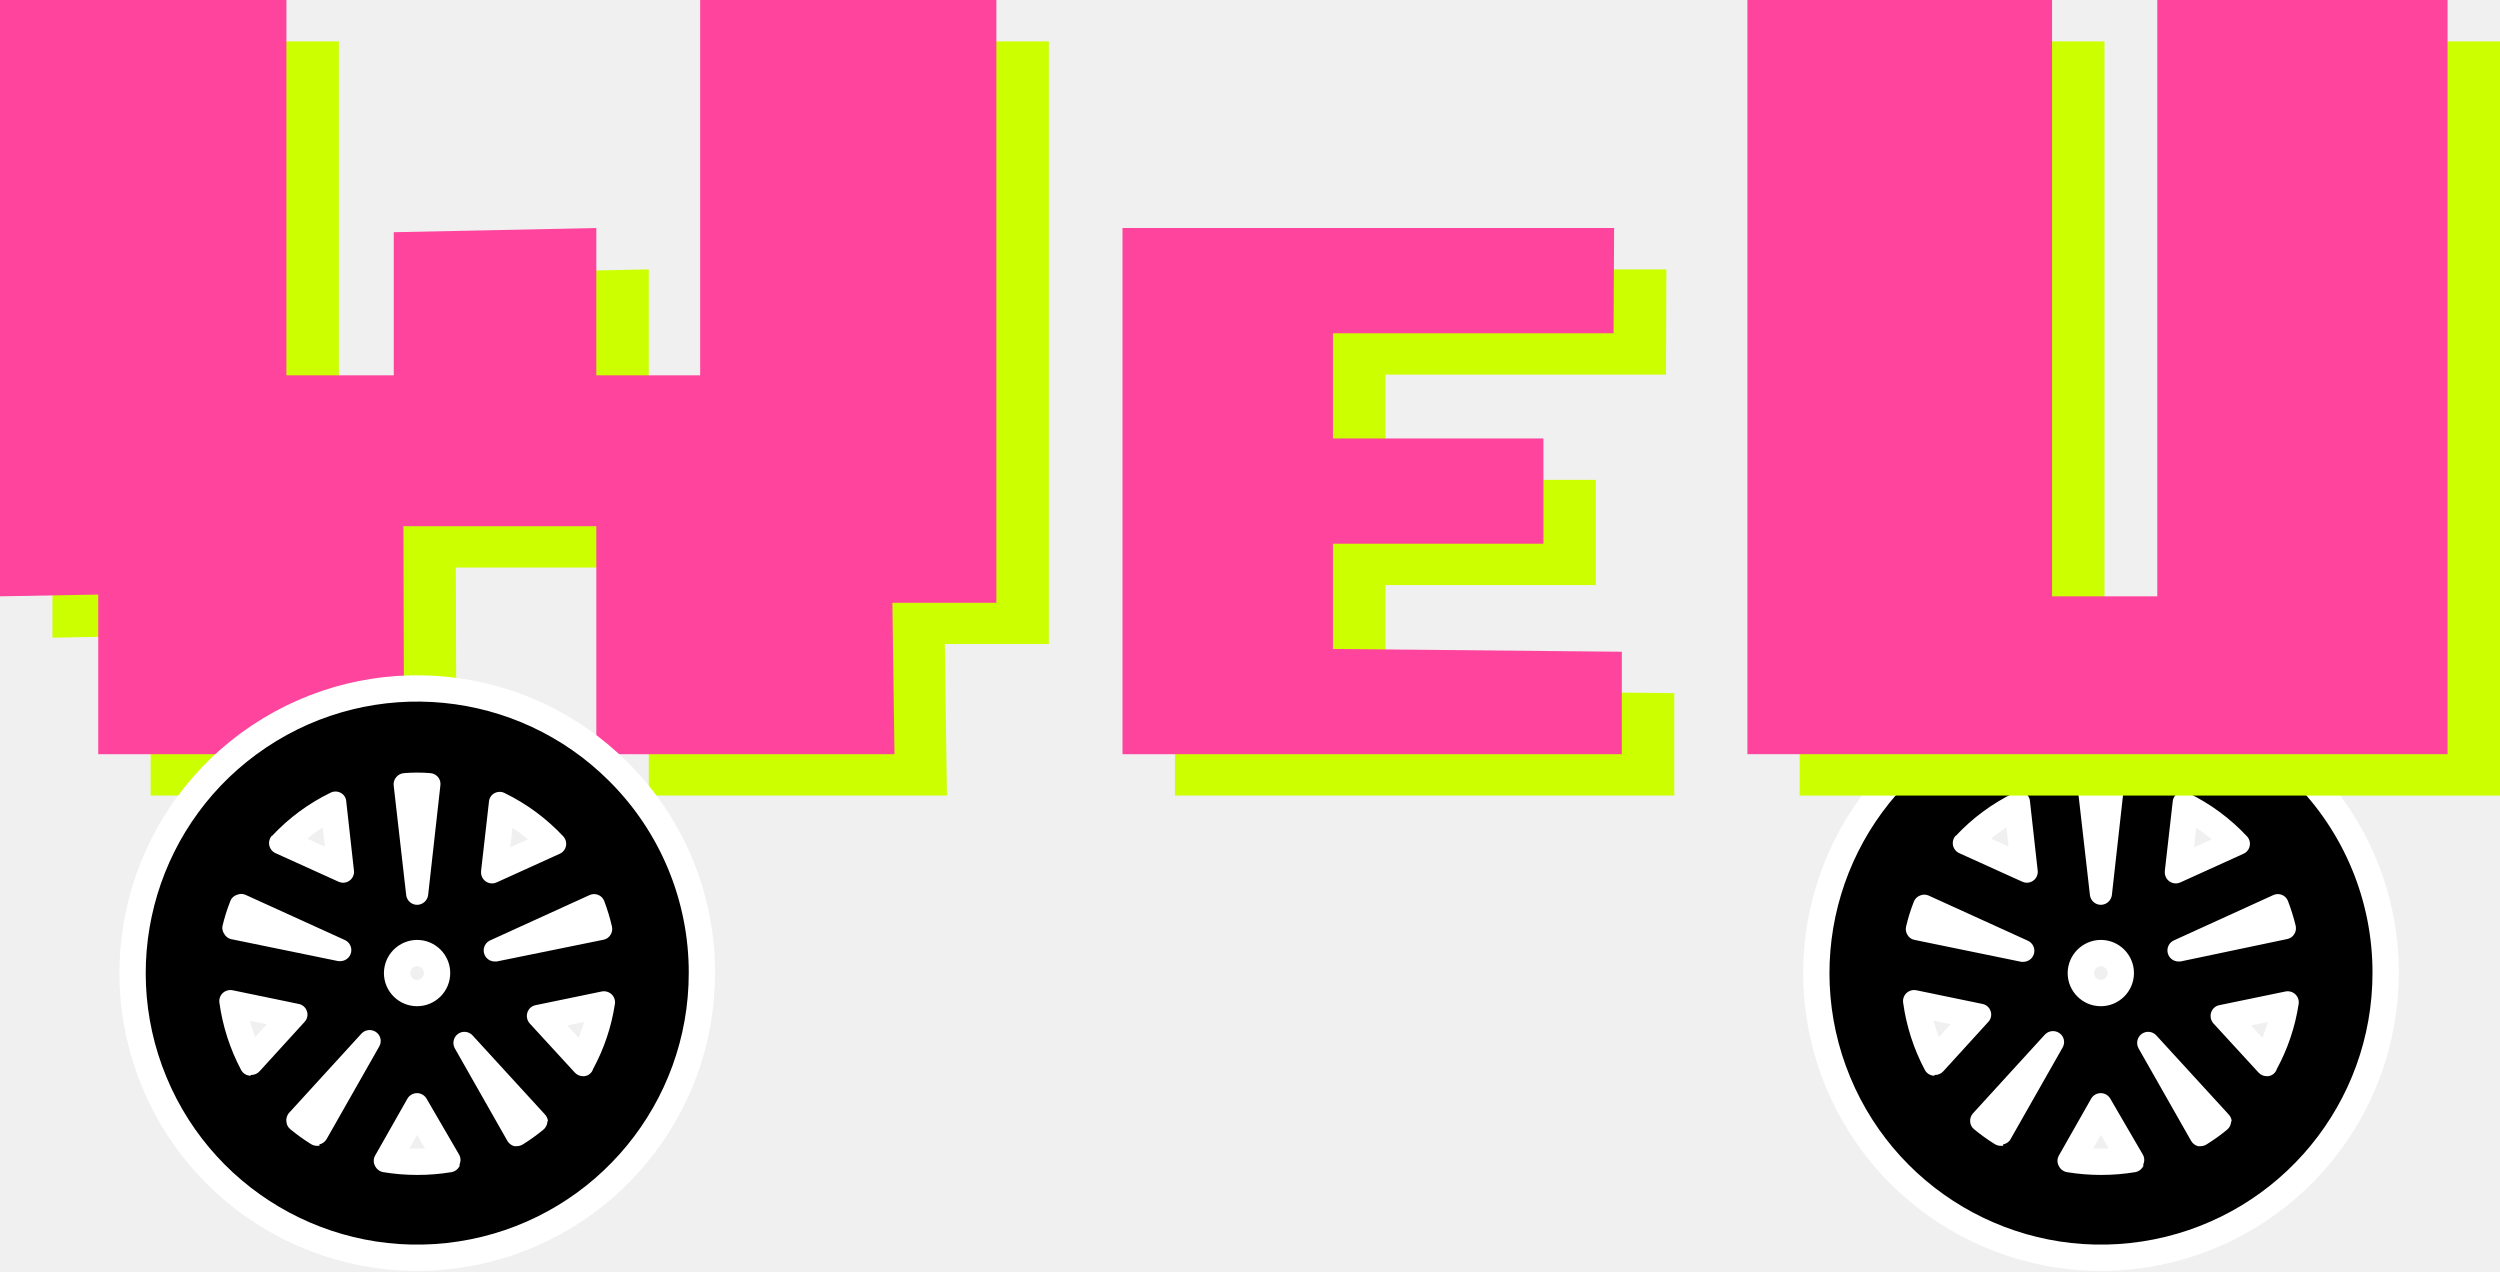
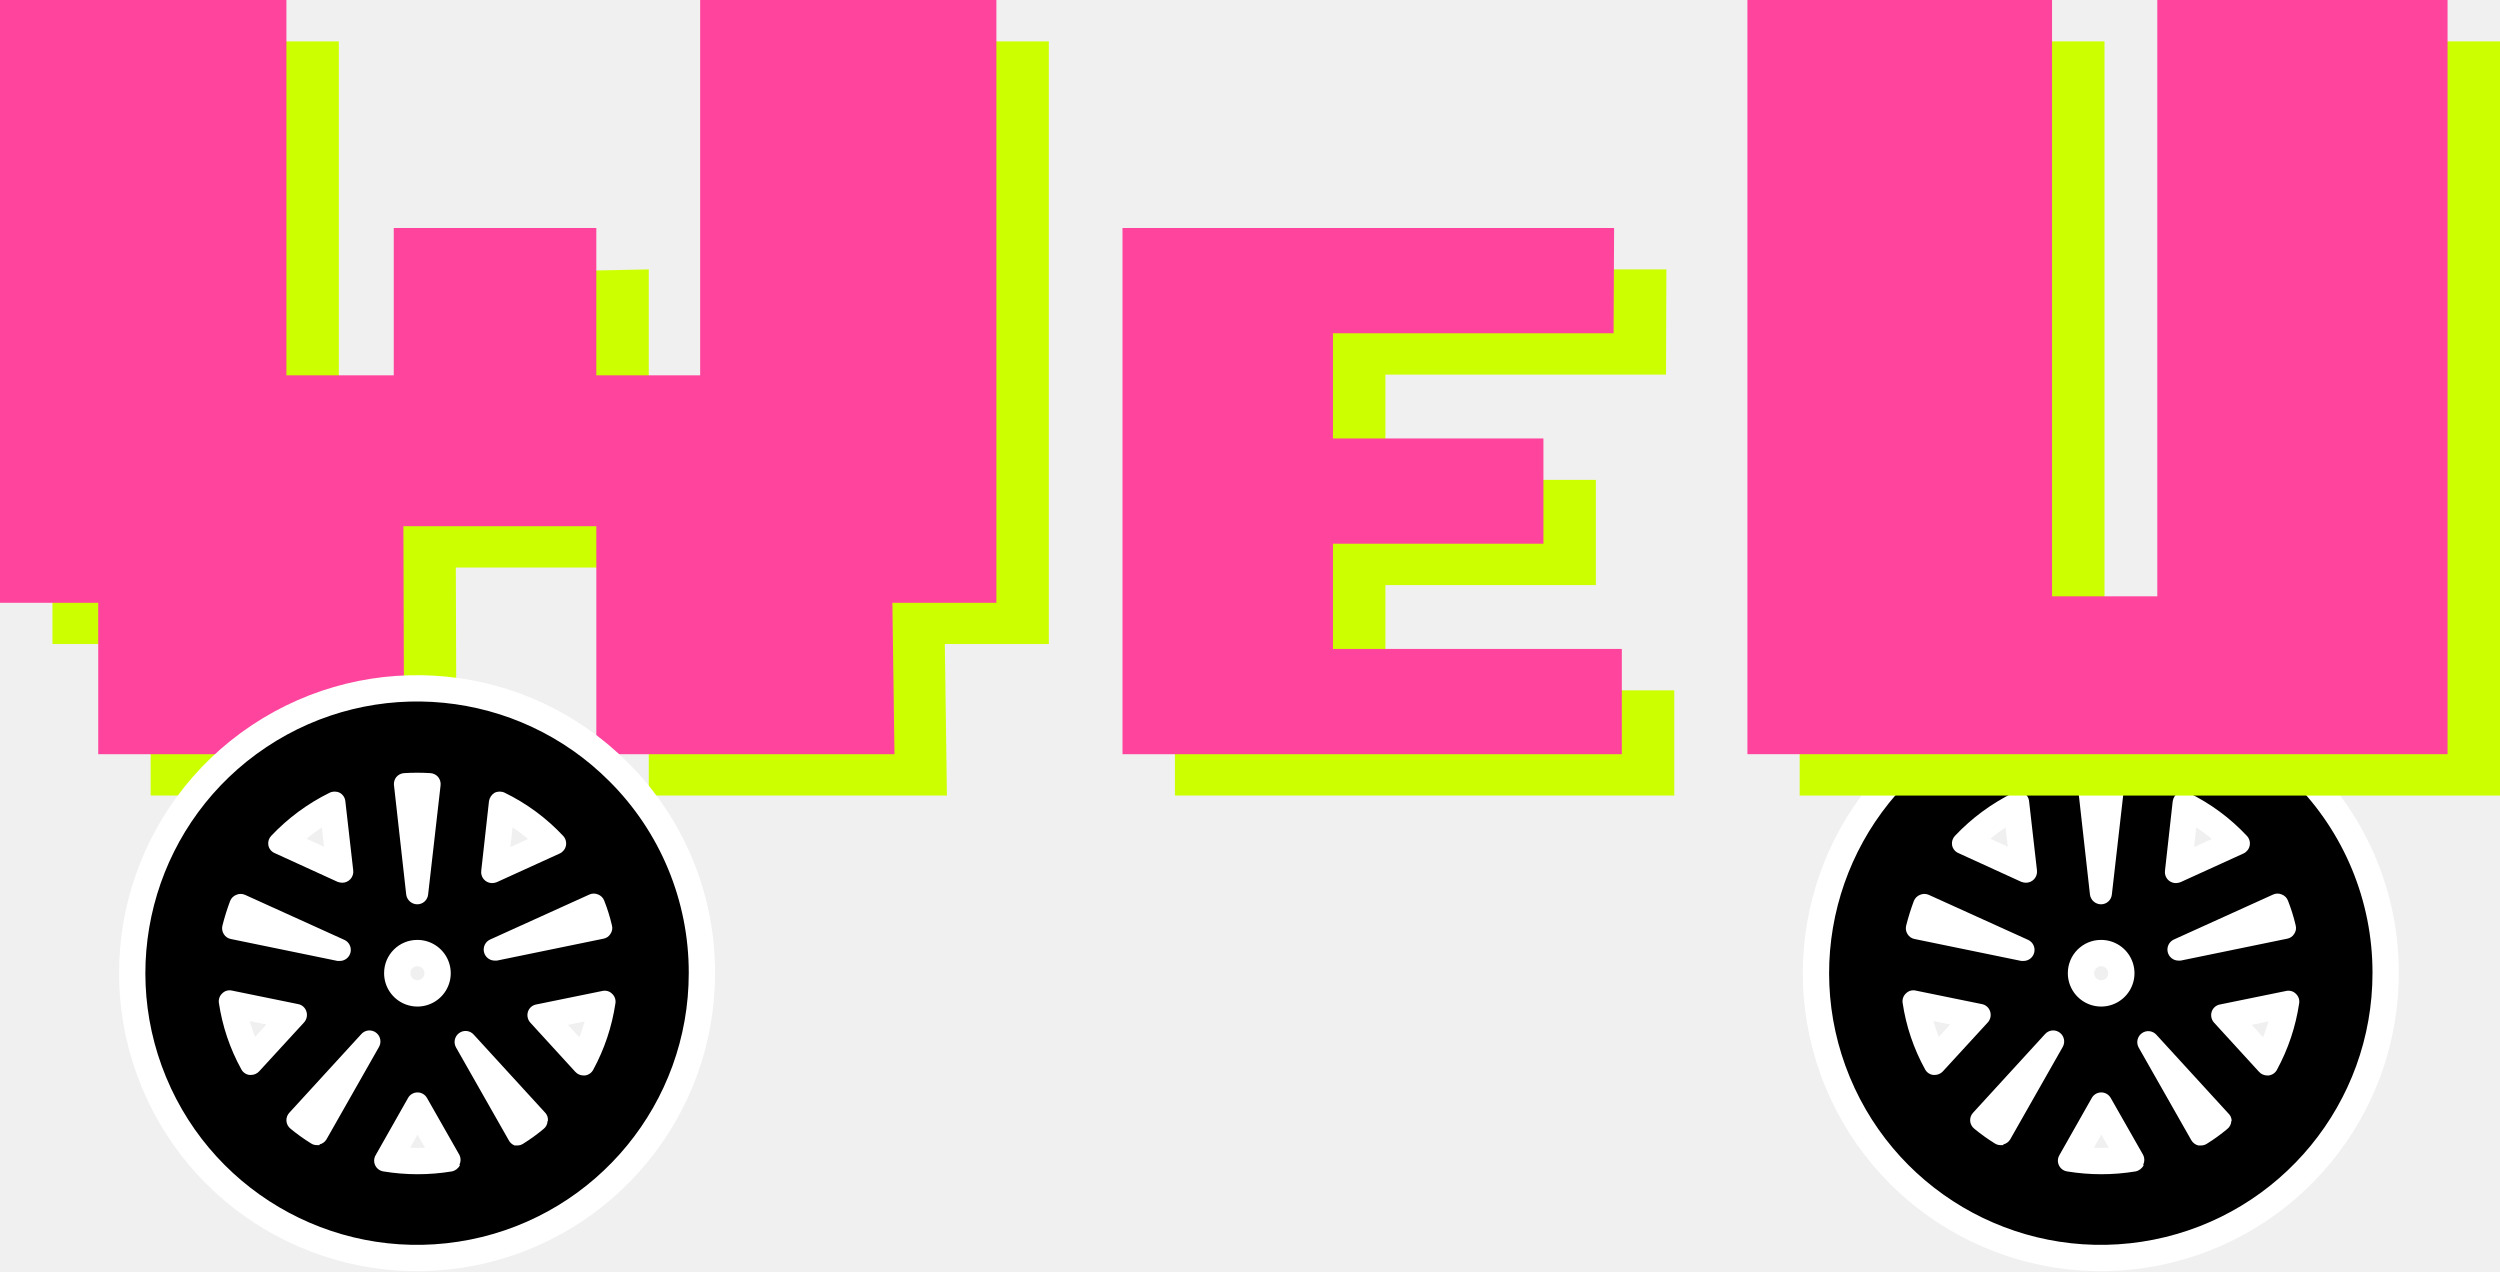
<svg xmlns="http://www.w3.org/2000/svg" viewBox="0 0 142.54 72.47">
  <defs>
    <style>.a{fill:none;stroke:#fff;stroke-width:3px;}.b{fill:#cf0;}.c{fill:#ff449e;}</style>
  </defs>
-   <path d="M131.22,44.71a15.48,15.48,0,1,0,4.54,10.95A15.38,15.38,0,0,0,131.22,44.71Zm-.63,6.49a.6.6,0,0,1,.35.35,11.51,11.51,0,0,1,.44,1.41.62.62,0,0,1-.08.48.6.6,0,0,1-.4.28L124.81,55h-.13a.63.63,0,0,1-.25-1.2l5.66-2.58A.62.62,0,0,1,130.59,51.2Zm-6.67-1.37.45-3.95a.59.59,0,0,1,.32-.48.63.63,0,0,1,.58,0,11.47,11.47,0,0,1,3.33,2.46.62.62,0,0,1,.16.55.61.61,0,0,1-.36.45l-3.59,1.63a.62.62,0,0,1-.26.06.63.63,0,0,1-.63-.7Zm-4.83-5.35a.63.63,0,0,1,.44-.22,9.27,9.27,0,0,1,1.49,0,.63.63,0,0,1,.44.22.61.61,0,0,1,.14.47l-.7,6.27a.64.64,0,0,1-.63.55.63.63,0,0,1-.62-.55L118.94,45A.62.62,0,0,1,119.09,44.48Zm1.18,9.29a1.89,1.89,0,1,1-1.89,1.89A1.9,1.9,0,0,1,120.27,53.77ZM112,47.84a11.34,11.34,0,0,1,3.33-2.46.63.63,0,0,1,.58,0,.59.59,0,0,1,.32.48l.44,3.95a.62.62,0,0,1-.25.58.63.63,0,0,1-.37.12.58.58,0,0,1-.26-.06l-3.6-1.63a.63.63,0,0,1-.19-1ZM109.17,53a10,10,0,0,1,.44-1.41.6.6,0,0,1,.35-.35.6.6,0,0,1,.49,0l5.67,2.58a.63.63,0,0,1-.26,1.2h-.12l-6.09-1.25a.58.58,0,0,1-.4-.28A.62.62,0,0,1,109.17,53Zm1.62,8.51h-.07a.62.62,0,0,1-.48-.32A11.54,11.54,0,0,1,109,57.35a.63.63,0,0,1,.19-.55.64.64,0,0,1,.56-.16l3.77.78a.61.61,0,0,1,.47.42.6.6,0,0,1-.14.61l-2.56,2.81A.64.64,0,0,1,110.79,61.47Zm3.91,4-.15,0a.64.64,0,0,1-.33-.1,10.83,10.83,0,0,1-1.17-.84.6.6,0,0,1-.23-.44.63.63,0,0,1,.16-.47l4.1-4.49a.64.64,0,0,1,.84-.08.62.62,0,0,1,.17.82l-3,5.28A.64.64,0,0,1,114.7,65.43Zm8,1.14a.65.65,0,0,1-.46.36,12,12,0,0,1-3.91,0,.65.65,0,0,1-.46-.36.61.61,0,0,1,0-.57l1.85-3.26a.63.63,0,0,1,1.09,0L122.66,66A.61.61,0,0,1,122.69,66.57Zm5-2.5a.64.64,0,0,1-.23.44,10.83,10.83,0,0,1-1.17.84.67.67,0,0,1-.33.1l-.16,0a.65.65,0,0,1-.39-.3l-3-5.28a.64.64,0,0,1,.18-.82.63.63,0,0,1,.83.08l4.11,4.49A.67.67,0,0,1,127.73,64.07Zm2.57-2.93a.59.59,0,0,1-.47.32h-.08a.64.64,0,0,1-.46-.21l-2.57-2.8a.64.64,0,0,1-.13-.62.61.61,0,0,1,.47-.42l3.77-.78a.64.64,0,0,1,.56.16.63.63,0,0,1,.19.55A11.33,11.33,0,0,1,130.3,61.14Z" transform="translate(-0.49 -0.18)" />
-   <path class="a" d="M131.22,44.71a15.48,15.48,0,1,0,4.54,10.95A15.38,15.38,0,0,0,131.22,44.71Zm-.63,6.49a.6.6,0,0,1,.35.35,11.51,11.51,0,0,1,.44,1.41.62.62,0,0,1-.08.48.6.6,0,0,1-.4.28L124.81,55h-.13a.63.63,0,0,1-.25-1.2l5.66-2.58A.62.62,0,0,1,130.59,51.2Zm-6.67-1.37.45-3.95a.59.59,0,0,1,.32-.48.63.63,0,0,1,.58,0,11.47,11.47,0,0,1,3.33,2.46.62.62,0,0,1,.16.55.61.61,0,0,1-.36.45l-3.59,1.63a.62.62,0,0,1-.26.06.63.63,0,0,1-.63-.7Zm-4.83-5.35a.63.63,0,0,1,.44-.22,9.27,9.27,0,0,1,1.49,0,.63.63,0,0,1,.44.22.61.61,0,0,1,.14.47l-.7,6.27a.64.64,0,0,1-.63.55.63.63,0,0,1-.62-.55L118.94,45A.62.62,0,0,1,119.09,44.48Zm1.18,9.29a1.89,1.89,0,1,1-1.89,1.89A1.9,1.9,0,0,1,120.27,53.77ZM112,47.84a11.34,11.34,0,0,1,3.33-2.46.63.63,0,0,1,.58,0,.59.59,0,0,1,.32.48l.44,3.95a.62.62,0,0,1-.25.58.63.63,0,0,1-.37.12.58.58,0,0,1-.26-.06l-3.6-1.63a.63.63,0,0,1-.19-1ZM109.17,53a10,10,0,0,1,.44-1.41.6.6,0,0,1,.35-.35.6.6,0,0,1,.49,0l5.67,2.58a.63.63,0,0,1-.26,1.2h-.12l-6.09-1.25a.58.58,0,0,1-.4-.28A.62.62,0,0,1,109.17,53Zm1.62,8.51h-.07a.62.62,0,0,1-.48-.32A11.54,11.54,0,0,1,109,57.35a.63.63,0,0,1,.19-.55.64.64,0,0,1,.56-.16l3.77.78a.61.61,0,0,1,.47.42.6.6,0,0,1-.14.61l-2.56,2.81A.64.64,0,0,1,110.79,61.47Zm3.91,4-.15,0a.64.64,0,0,1-.33-.1,10.83,10.83,0,0,1-1.17-.84.6.6,0,0,1-.23-.44.63.63,0,0,1,.16-.47l4.1-4.49a.64.64,0,0,1,.84-.08.62.62,0,0,1,.17.82l-3,5.28A.64.64,0,0,1,114.7,65.43Zm8,1.14a.65.65,0,0,1-.46.36,12,12,0,0,1-3.91,0,.65.65,0,0,1-.46-.36.61.61,0,0,1,0-.57l1.85-3.26a.63.63,0,0,1,1.09,0L122.66,66A.61.61,0,0,1,122.69,66.57Zm5-2.5a.64.64,0,0,1-.23.44,10.83,10.83,0,0,1-1.17.84.67.67,0,0,1-.33.1l-.16,0a.65.65,0,0,1-.39-.3l-3-5.28a.64.64,0,0,1,.18-.82.63.63,0,0,1,.83.08l4.11,4.49A.67.67,0,0,1,127.73,64.07Zm2.57-2.93a.59.59,0,0,1-.47.32h-.08a.64.64,0,0,1-.46-.21l-2.57-2.8a.64.64,0,0,1-.13-.62.61.61,0,0,1,.47-.42l3.77-.78a.64.64,0,0,1,.56.16.63.63,0,0,1,.19.55A11.33,11.33,0,0,1,130.3,61.14Z" transform="translate(-0.49 -0.18)" />
-   <path d="M131.22,44.71a15.48,15.48,0,1,0,4.54,10.95A15.38,15.38,0,0,0,131.22,44.71Zm-.63,6.49a.6.6,0,0,1,.35.35,11.51,11.51,0,0,1,.44,1.41.62.62,0,0,1-.08.48.6.6,0,0,1-.4.28L124.81,55h-.13a.63.63,0,0,1-.25-1.2l5.66-2.58A.62.62,0,0,1,130.59,51.2Zm-6.67-1.37.45-3.95a.59.59,0,0,1,.32-.48.63.63,0,0,1,.58,0,11.47,11.47,0,0,1,3.33,2.46.62.62,0,0,1,.16.55.61.61,0,0,1-.36.45l-3.59,1.63a.62.62,0,0,1-.26.06.63.63,0,0,1-.63-.7Zm-4.83-5.35a.63.63,0,0,1,.44-.22,9.27,9.27,0,0,1,1.49,0,.63.63,0,0,1,.44.22.61.61,0,0,1,.14.47l-.7,6.27a.64.64,0,0,1-.63.55.63.63,0,0,1-.62-.55L118.94,45A.62.62,0,0,1,119.09,44.48Zm1.18,9.29a1.89,1.89,0,1,1-1.89,1.89A1.9,1.9,0,0,1,120.27,53.77ZM112,47.84a11.34,11.34,0,0,1,3.33-2.46.63.63,0,0,1,.58,0,.59.59,0,0,1,.32.48l.44,3.95a.62.62,0,0,1-.25.58.63.63,0,0,1-.37.12.58.58,0,0,1-.26-.06l-3.6-1.63a.63.63,0,0,1-.19-1ZM109.17,53a10,10,0,0,1,.44-1.41.6.6,0,0,1,.35-.35.6.6,0,0,1,.49,0l5.67,2.58a.63.63,0,0,1-.26,1.2h-.12l-6.09-1.25a.58.58,0,0,1-.4-.28A.62.62,0,0,1,109.17,53Zm1.62,8.51h-.07a.62.62,0,0,1-.48-.32A11.54,11.54,0,0,1,109,57.35a.63.63,0,0,1,.19-.55.64.64,0,0,1,.56-.16l3.77.78a.61.61,0,0,1,.47.42.6.6,0,0,1-.14.61l-2.56,2.81A.64.64,0,0,1,110.79,61.47Zm3.91,4-.15,0a.64.64,0,0,1-.33-.1,10.83,10.83,0,0,1-1.17-.84.6.6,0,0,1-.23-.44.63.63,0,0,1,.16-.47l4.1-4.49a.64.64,0,0,1,.84-.08.62.62,0,0,1,.17.82l-3,5.28A.64.64,0,0,1,114.7,65.43Zm8,1.14a.65.65,0,0,1-.46.36,12,12,0,0,1-3.91,0,.65.65,0,0,1-.46-.36.61.61,0,0,1,0-.57l1.85-3.26a.63.63,0,0,1,1.09,0L122.66,66A.61.61,0,0,1,122.69,66.57Zm5-2.5a.64.64,0,0,1-.23.44,10.83,10.83,0,0,1-1.17.84.67.67,0,0,1-.33.1l-.16,0a.65.65,0,0,1-.39-.3l-3-5.28a.64.64,0,0,1,.18-.82.63.63,0,0,1,.83.08l4.11,4.49A.67.67,0,0,1,127.73,64.07Zm2.57-2.93a.59.59,0,0,1-.47.32h-.08a.64.64,0,0,1-.46-.21l-2.57-2.8a.64.64,0,0,1-.13-.62.61.61,0,0,1,.47-.42l3.77-.78a.64.64,0,0,1,.56.16.63.63,0,0,1,.19.55A11.33,11.33,0,0,1,130.3,61.14Z" transform="translate(-0.49 -0.18)" />
+   <path d="M130.74,44.54a15.49,15.49,0,1,0,4.53,10.94A15.39,15.39,0,0,0,130.74,44.54ZM130.1,51a.6.6,0,0,1,.35.35,10,10,0,0,1,.44,1.41.58.58,0,0,1-.08.48.58.58,0,0,1-.4.28l-6.08,1.25h-.13a.63.63,0,0,1-.26-1.2L129.61,51A.6.6,0,0,1,130.1,51Zm-6.66-1.37.44-3.95a.68.68,0,0,1,.32-.48.66.66,0,0,1,.58,0,11.39,11.39,0,0,1,3.33,2.46.63.63,0,0,1-.19,1l-3.6,1.64a.75.75,0,0,1-.26.05.63.63,0,0,1-.37-.12A.62.62,0,0,1,123.44,49.65ZM118.6,44.3a.63.63,0,0,1,.44-.22,12.34,12.34,0,0,1,1.49,0,.63.63,0,0,1,.45.22.64.64,0,0,1,.14.48L120.41,51a.62.62,0,0,1-.62.56.64.64,0,0,1-.63-.56l-.7-6.26A.64.64,0,0,1,118.6,44.3Zm1.19,9.29a1.9,1.9,0,1,1-1.89,1.89A1.89,1.89,0,0,1,119.79,53.59Zm-8.33-5.93a11.66,11.66,0,0,1,3.33-2.46.66.66,0,0,1,.58,0,.62.62,0,0,1,.32.48l.45,3.95a.63.63,0,0,1-.63.7.85.85,0,0,1-.26-.05l-3.59-1.64a.61.61,0,0,1-.36-.45A.62.62,0,0,1,111.46,47.66Zm-2.78,5.12a13.56,13.56,0,0,1,.44-1.41.63.63,0,0,1,.35-.35.62.62,0,0,1,.5,0l5.67,2.57a.63.63,0,0,1-.26,1.2h-.13l-6.08-1.25a.6.6,0,0,1-.41-.28A.62.62,0,0,1,108.68,52.78Zm1.63,8.51h-.08a.61.61,0,0,1-.47-.32,11.26,11.26,0,0,1-1.28-3.79.61.61,0,0,1,.19-.54.59.59,0,0,1,.56-.16l3.77.77a.61.61,0,0,1,.47.42.64.64,0,0,1-.13.62l-2.57,2.8A.64.64,0,0,1,110.31,61.29Zm3.91,4-.16,0a.58.58,0,0,1-.33-.1,10.45,10.45,0,0,1-1.17-.84.62.62,0,0,1-.06-.91l4.1-4.48a.62.62,0,0,1,.83-.09.63.63,0,0,1,.18.82l-3,5.28A.62.62,0,0,1,114.22,65.25Zm8,1.15a.66.66,0,0,1-.46.35,12,12,0,0,1-3.9,0,.62.62,0,0,1-.44-.93l1.84-3.25a.62.62,0,0,1,1.09,0l1.85,3.25A.63.63,0,0,1,122.2,66.4Zm5-2.51a.6.6,0,0,1-.23.44,10.34,10.34,0,0,1-1.16.84.61.61,0,0,1-.34.1l-.15,0a.64.64,0,0,1-.4-.3l-3-5.28a.63.63,0,0,1,.18-.82.62.62,0,0,1,.83.09l4.1,4.48A.59.59,0,0,1,127.24,63.89ZM129.82,61a.62.62,0,0,1-.48.32h-.07a.64.64,0,0,1-.47-.21l-2.56-2.8a.64.64,0,0,1-.14-.62.61.61,0,0,1,.48-.42l3.77-.77a.59.59,0,0,1,.55.16.61.61,0,0,1,.19.54A11.47,11.47,0,0,1,129.82,61Z" />
+   <path class="a" d="M130.74,44.54a15.49,15.49,0,1,0,4.53,10.94A15.39,15.39,0,0,0,130.74,44.54ZM130.1,51a.6.6,0,0,1,.35.35,10,10,0,0,1,.44,1.41.58.58,0,0,1-.08.48.58.58,0,0,1-.4.28l-6.08,1.25h-.13a.63.63,0,0,1-.26-1.2L129.61,51A.6.6,0,0,1,130.1,51Zm-6.66-1.37.44-3.95a.68.68,0,0,1,.32-.48.66.66,0,0,1,.58,0,11.39,11.39,0,0,1,3.33,2.46.63.63,0,0,1-.19,1l-3.6,1.64a.75.75,0,0,1-.26.05.63.63,0,0,1-.37-.12A.62.62,0,0,1,123.44,49.65ZM118.6,44.3a.63.63,0,0,1,.44-.22,12.34,12.34,0,0,1,1.49,0,.63.63,0,0,1,.45.22.64.64,0,0,1,.14.48L120.41,51a.62.62,0,0,1-.62.56.64.64,0,0,1-.63-.56l-.7-6.26A.64.64,0,0,1,118.6,44.3Zm1.19,9.29a1.9,1.9,0,1,1-1.89,1.89A1.89,1.89,0,0,1,119.79,53.59Zm-8.33-5.93a11.66,11.66,0,0,1,3.33-2.46.66.66,0,0,1,.58,0,.62.62,0,0,1,.32.48l.45,3.95a.63.63,0,0,1-.63.7.85.85,0,0,1-.26-.05l-3.59-1.64a.61.61,0,0,1-.36-.45A.62.62,0,0,1,111.46,47.66Zm-2.78,5.12a13.56,13.56,0,0,1,.44-1.41.63.63,0,0,1,.35-.35.62.62,0,0,1,.5,0l5.67,2.57a.63.63,0,0,1-.26,1.2h-.13l-6.08-1.25a.6.6,0,0,1-.41-.28A.62.62,0,0,1,108.68,52.78Zm1.63,8.51h-.08a.61.61,0,0,1-.47-.32,11.26,11.26,0,0,1-1.28-3.79.61.61,0,0,1,.19-.54.59.59,0,0,1,.56-.16l3.77.77a.61.61,0,0,1,.47.42.64.64,0,0,1-.13.62l-2.57,2.8A.64.64,0,0,1,110.31,61.29Zm3.91,4-.16,0a.58.58,0,0,1-.33-.1,10.45,10.45,0,0,1-1.17-.84.62.62,0,0,1-.06-.91l4.1-4.48a.62.62,0,0,1,.83-.09.63.63,0,0,1,.18.82l-3,5.28A.62.62,0,0,1,114.22,65.25Zm8,1.15a.66.66,0,0,1-.46.35,12,12,0,0,1-3.9,0,.62.62,0,0,1-.44-.93l1.84-3.25a.62.62,0,0,1,1.09,0l1.85,3.25A.63.63,0,0,1,122.2,66.4Zm5-2.51a.6.6,0,0,1-.23.44,10.34,10.34,0,0,1-1.16.84.61.61,0,0,1-.34.1l-.15,0a.64.64,0,0,1-.4-.3l-3-5.28a.63.63,0,0,1,.18-.82.62.62,0,0,1,.83.09l4.1,4.48A.59.59,0,0,1,127.24,63.89ZM129.82,61a.62.62,0,0,1-.48.32h-.07a.64.64,0,0,1-.47-.21l-2.56-2.8a.64.64,0,0,1-.14-.62.61.61,0,0,1,.48-.42l3.77-.77a.59.59,0,0,1,.55.16.61.61,0,0,1,.19.54A11.47,11.47,0,0,1,129.82,61Z" />
+   <path d="M130.74,44.54a15.49,15.49,0,1,0,4.53,10.94A15.39,15.39,0,0,0,130.74,44.54ZM130.1,51a.6.6,0,0,1,.35.35,10,10,0,0,1,.44,1.41.58.58,0,0,1-.08.48.58.58,0,0,1-.4.28l-6.08,1.25h-.13a.63.63,0,0,1-.26-1.2L129.61,51A.6.6,0,0,1,130.1,51Zm-6.66-1.37.44-3.95a.68.68,0,0,1,.32-.48.66.66,0,0,1,.58,0,11.39,11.39,0,0,1,3.33,2.46.63.63,0,0,1-.19,1l-3.6,1.64a.75.75,0,0,1-.26.05.63.63,0,0,1-.37-.12A.62.62,0,0,1,123.44,49.65ZM118.6,44.3a.63.63,0,0,1,.44-.22,12.34,12.34,0,0,1,1.49,0,.63.63,0,0,1,.45.22.64.64,0,0,1,.14.48L120.41,51a.62.62,0,0,1-.62.56.64.64,0,0,1-.63-.56l-.7-6.26A.64.64,0,0,1,118.6,44.3Zm1.19,9.29a1.9,1.9,0,1,1-1.89,1.89A1.89,1.89,0,0,1,119.79,53.59Zm-8.33-5.93a11.66,11.66,0,0,1,3.33-2.46.66.66,0,0,1,.58,0,.62.62,0,0,1,.32.48l.45,3.95a.63.63,0,0,1-.63.7.85.85,0,0,1-.26-.05l-3.59-1.64a.61.61,0,0,1-.36-.45A.62.62,0,0,1,111.46,47.66Zm-2.78,5.12a13.56,13.56,0,0,1,.44-1.41.63.63,0,0,1,.35-.35.62.62,0,0,1,.5,0l5.67,2.57a.63.63,0,0,1-.26,1.2h-.13l-6.08-1.25a.6.6,0,0,1-.41-.28A.62.62,0,0,1,108.68,52.78Zm1.63,8.51h-.08a.61.61,0,0,1-.47-.32,11.26,11.26,0,0,1-1.28-3.79.61.61,0,0,1,.19-.54.59.59,0,0,1,.56-.16l3.77.77a.61.61,0,0,1,.47.42.64.64,0,0,1-.13.62l-2.57,2.8A.64.64,0,0,1,110.31,61.29Zm3.91,4-.16,0a.58.58,0,0,1-.33-.1,10.45,10.45,0,0,1-1.17-.84.62.62,0,0,1-.06-.91l4.1-4.48a.62.62,0,0,1,.83-.09.63.63,0,0,1,.18.82l-3,5.28A.62.62,0,0,1,114.22,65.25Zm8,1.15a.66.66,0,0,1-.46.35,12,12,0,0,1-3.9,0,.62.62,0,0,1-.44-.93l1.84-3.25a.62.62,0,0,1,1.09,0l1.85,3.25A.63.63,0,0,1,122.2,66.4Zm5-2.51a.6.6,0,0,1-.23.44,10.34,10.34,0,0,1-1.16.84.61.61,0,0,1-.34.1l-.15,0a.64.64,0,0,1-.4-.3l-3-5.28a.63.63,0,0,1,.18-.82.62.62,0,0,1,.83.09l4.1,4.48A.59.59,0,0,1,127.24,63.89ZM129.82,61a.62.62,0,0,1-.48.32h-.07a.64.64,0,0,1-.47-.21l-2.56-2.8a.64.64,0,0,1-.14-.62.61.61,0,0,1,.48-.42l3.77-.77a.59.59,0,0,1,.55.16.61.61,0,0,1,.19.54A11.47,11.47,0,0,1,129.82,61Z" />
  <polygon class="b" points="102.61 2.36 102.61 45.36 142.54 45.36 142.54 2.36 125.99 2.36 125.99 36.36 119.99 36.36 119.99 2.36 102.61 2.36" />
-   <polygon class="b" points="66.99 15.36 66.99 45.36 95.46 45.36 95.46 39.52 78.99 39.36 78.99 33.36 90.99 33.36 90.99 27.36 78.99 27.36 78.99 21.36 94.99 21.36 95.01 15.36 66.99 15.36" />
-   <polygon class="b" points="2.99 2.36 19.32 2.36 19.32 23.75 25.44 23.75 25.44 15.59 36.99 15.36 36.99 23.75 42.91 23.75 42.91 2.36 59.8 2.36 59.8 36.72 53.87 36.72 53.99 45.36 36.99 45.36 36.99 32.36 25.99 32.36 26.03 45.36 8.59 45.36 8.59 36.25 2.99 36.36 2.99 2.36" />
+   <polygon class="b" points="66.99 15.36 66.99 45.36 95.46 45.36 95.46 39.36 78.99 39.36 78.99 33.36 90.99 33.36 90.99 27.36 78.99 27.36 78.99 21.36 94.99 21.36 95.01 15.36 66.99 15.36" />
+   <polygon class="b" points="2.99 2.36 19.32 2.36 19.32 23.75 25.44 23.75 25.44 15.59 36.99 15.36 36.99 23.75 42.91 23.75 42.91 2.36 59.8 2.36 59.8 36.72 53.87 36.72 53.99 45.36 36.99 45.36 36.99 32.36 25.99 32.36 26.03 45.36 8.59 45.36 8.59 36.72 2.99 36.72 2.99 2.36" />
  <polygon class="c" points="99.63 0 99.63 43 139.55 43 139.55 0 123 0 123 34 117 34 117 0 99.63 0" />
-   <polygon class="c" points="64 13 64 43 92.47 43 92.47 37.16 76 37 76 31 88 31 88 25 76 25 76 19 92 19 92.03 13 64 13" />
-   <polygon class="c" points="0 0 16.33 0 16.33 21.4 22.45 21.4 22.45 13.24 34 13 34 21.4 39.92 21.4 39.92 0 56.81 0 56.81 34.37 50.88 34.37 51 43 34 43 34 30 23 30 23.04 43 5.6 43 5.6 33.9 0 34 0 0" />
-   <path d="M35.22,44.71a15.48,15.48,0,1,0,4.54,10.95A15.38,15.38,0,0,0,35.22,44.71Zm-.63,6.49a.6.6,0,0,1,.35.35A11.51,11.51,0,0,1,35.38,53a.62.62,0,0,1-.08.48.6.6,0,0,1-.4.28L28.81,55h-.13a.63.63,0,0,1-.25-1.2l5.66-2.58A.62.62,0,0,1,34.59,51.2Zm-6.67-1.37.45-3.95a.59.59,0,0,1,.32-.48.63.63,0,0,1,.58,0,11.47,11.47,0,0,1,3.33,2.46.62.62,0,0,1,.16.55.61.61,0,0,1-.36.45l-3.59,1.63a.62.62,0,0,1-.26.06.63.63,0,0,1-.63-.7Zm-4.83-5.35a.63.63,0,0,1,.44-.22,9.27,9.27,0,0,1,1.49,0,.63.63,0,0,1,.44.22.61.61,0,0,1,.14.47l-.7,6.27a.64.64,0,0,1-.63.55.63.63,0,0,1-.62-.55L22.94,45A.62.62,0,0,1,23.09,44.48Zm1.18,9.29a1.89,1.89,0,1,1-1.89,1.89A1.9,1.9,0,0,1,24.27,53.77ZM16,47.84a11.34,11.34,0,0,1,3.33-2.46.63.63,0,0,1,.58,0,.59.59,0,0,1,.32.48l.44,3.95a.62.62,0,0,1-.25.58.63.63,0,0,1-.37.12.58.58,0,0,1-.26-.06l-3.6-1.63a.63.63,0,0,1-.19-1ZM13.17,53a10,10,0,0,1,.44-1.41A.6.6,0,0,1,14,51.2a.6.6,0,0,1,.49,0l5.67,2.58a.63.63,0,0,1-.26,1.2h-.12l-6.09-1.25a.58.58,0,0,1-.4-.28A.62.62,0,0,1,13.17,53Zm1.62,8.51h-.07a.62.62,0,0,1-.48-.32A11.54,11.54,0,0,1,13,57.35a.63.63,0,0,1,.19-.55.64.64,0,0,1,.56-.16l3.77.78a.61.61,0,0,1,.47.42.6.6,0,0,1-.14.61l-2.56,2.81A.64.64,0,0,1,14.79,61.47Zm3.91,4-.15,0a.64.64,0,0,1-.33-.1,10.83,10.83,0,0,1-1.17-.84.6.6,0,0,1-.23-.44A.63.63,0,0,1,17,63.6l4.1-4.49a.64.64,0,0,1,.84-.08.62.62,0,0,1,.17.82l-3,5.28A.64.64,0,0,1,18.7,65.43Zm8,1.14a.65.65,0,0,1-.46.36,12,12,0,0,1-3.91,0,.65.65,0,0,1-.46-.36.61.61,0,0,1,0-.57l1.85-3.26a.63.63,0,0,1,1.09,0L26.66,66A.61.61,0,0,1,26.69,66.57Zm5-2.5a.64.64,0,0,1-.23.44,10.83,10.83,0,0,1-1.17.84.67.67,0,0,1-.33.1l-.16,0a.65.65,0,0,1-.39-.3l-3-5.28a.64.64,0,0,1,.18-.82.63.63,0,0,1,.83.08l4.11,4.49A.67.67,0,0,1,31.73,64.07Zm2.57-2.93a.59.59,0,0,1-.47.32h-.08a.64.64,0,0,1-.46-.21l-2.57-2.8a.64.64,0,0,1-.13-.62.61.61,0,0,1,.47-.42l3.77-.78a.64.64,0,0,1,.56.16.63.63,0,0,1,.19.55A11.33,11.33,0,0,1,34.3,61.14Z" transform="translate(-0.49 -0.18)" />
-   <path class="a" d="M35.22,44.71a15.48,15.48,0,1,0,4.54,10.95A15.38,15.38,0,0,0,35.22,44.71Zm-.63,6.49a.6.6,0,0,1,.35.35A11.51,11.51,0,0,1,35.38,53a.62.62,0,0,1-.08.48.6.6,0,0,1-.4.28L28.81,55h-.13a.63.63,0,0,1-.25-1.2l5.66-2.58A.62.62,0,0,1,34.59,51.2Zm-6.67-1.37.45-3.95a.59.59,0,0,1,.32-.48.63.63,0,0,1,.58,0,11.47,11.47,0,0,1,3.33,2.46.62.62,0,0,1,.16.55.61.61,0,0,1-.36.45l-3.59,1.63a.62.62,0,0,1-.26.06.63.63,0,0,1-.63-.7Zm-4.83-5.35a.63.63,0,0,1,.44-.22,9.27,9.27,0,0,1,1.49,0,.63.63,0,0,1,.44.22.61.61,0,0,1,.14.47l-.7,6.27a.64.64,0,0,1-.63.55.63.63,0,0,1-.62-.55L22.94,45A.62.62,0,0,1,23.09,44.48Zm1.18,9.29a1.89,1.89,0,1,1-1.89,1.89A1.9,1.9,0,0,1,24.27,53.77ZM16,47.84a11.34,11.34,0,0,1,3.33-2.46.63.63,0,0,1,.58,0,.59.59,0,0,1,.32.48l.44,3.95a.62.62,0,0,1-.25.58.63.63,0,0,1-.37.12.58.58,0,0,1-.26-.06l-3.6-1.63a.63.63,0,0,1-.19-1ZM13.17,53a10,10,0,0,1,.44-1.41A.6.6,0,0,1,14,51.2a.6.6,0,0,1,.49,0l5.67,2.58a.63.63,0,0,1-.26,1.2h-.12l-6.09-1.25a.58.58,0,0,1-.4-.28A.62.62,0,0,1,13.17,53Zm1.62,8.51h-.07a.62.62,0,0,1-.48-.32A11.54,11.54,0,0,1,13,57.35a.63.63,0,0,1,.19-.55.64.64,0,0,1,.56-.16l3.77.78a.61.61,0,0,1,.47.42.6.6,0,0,1-.14.61l-2.56,2.81A.64.64,0,0,1,14.79,61.47Zm3.91,4-.15,0a.64.64,0,0,1-.33-.1,10.83,10.83,0,0,1-1.17-.84.6.6,0,0,1-.23-.44A.63.63,0,0,1,17,63.6l4.1-4.49a.64.64,0,0,1,.84-.08.62.62,0,0,1,.17.82l-3,5.28A.64.64,0,0,1,18.7,65.43Zm8,1.14a.65.65,0,0,1-.46.36,12,12,0,0,1-3.91,0,.65.65,0,0,1-.46-.36.61.61,0,0,1,0-.57l1.85-3.26a.63.63,0,0,1,1.09,0L26.66,66A.61.61,0,0,1,26.69,66.57Zm5-2.5a.64.64,0,0,1-.23.44,10.83,10.83,0,0,1-1.17.84.67.67,0,0,1-.33.1l-.16,0a.65.65,0,0,1-.39-.3l-3-5.28a.64.64,0,0,1,.18-.82.63.63,0,0,1,.83.08l4.11,4.49A.67.67,0,0,1,31.73,64.07Zm2.57-2.93a.59.59,0,0,1-.47.32h-.08a.64.64,0,0,1-.46-.21l-2.57-2.8a.64.64,0,0,1-.13-.62.61.61,0,0,1,.47-.42l3.77-.78a.64.64,0,0,1,.56.16.63.63,0,0,1,.19.55A11.33,11.33,0,0,1,34.3,61.14Z" transform="translate(-0.49 -0.18)" />
-   <path d="M35.22,44.71a15.48,15.48,0,1,0,4.54,10.95A15.38,15.38,0,0,0,35.22,44.71Zm-.63,6.49a.6.6,0,0,1,.35.35A11.51,11.51,0,0,1,35.38,53a.62.62,0,0,1-.08.48.6.6,0,0,1-.4.28L28.81,55h-.13a.63.63,0,0,1-.25-1.2l5.66-2.58A.62.62,0,0,1,34.59,51.2Zm-6.67-1.37.45-3.95a.59.59,0,0,1,.32-.48.63.63,0,0,1,.58,0,11.47,11.47,0,0,1,3.33,2.46.62.62,0,0,1,.16.55.61.61,0,0,1-.36.45l-3.59,1.63a.62.62,0,0,1-.26.06.63.63,0,0,1-.63-.7Zm-4.83-5.35a.63.63,0,0,1,.44-.22,9.27,9.27,0,0,1,1.49,0,.63.63,0,0,1,.44.22.61.61,0,0,1,.14.47l-.7,6.27a.64.64,0,0,1-.63.55.63.63,0,0,1-.62-.55L22.94,45A.62.62,0,0,1,23.09,44.48Zm1.18,9.29a1.89,1.89,0,1,1-1.89,1.89A1.9,1.9,0,0,1,24.27,53.77ZM16,47.84a11.34,11.34,0,0,1,3.33-2.46.63.63,0,0,1,.58,0,.59.59,0,0,1,.32.48l.44,3.95a.62.62,0,0,1-.25.58.63.63,0,0,1-.37.12.58.58,0,0,1-.26-.06l-3.6-1.63a.63.63,0,0,1-.19-1ZM13.17,53a10,10,0,0,1,.44-1.41A.6.6,0,0,1,14,51.2a.6.6,0,0,1,.49,0l5.67,2.58a.63.63,0,0,1-.26,1.2h-.12l-6.09-1.25a.58.58,0,0,1-.4-.28A.62.62,0,0,1,13.17,53Zm1.62,8.51h-.07a.62.62,0,0,1-.48-.32A11.54,11.54,0,0,1,13,57.35a.63.63,0,0,1,.19-.55.64.64,0,0,1,.56-.16l3.77.78a.61.61,0,0,1,.47.42.6.6,0,0,1-.14.61l-2.56,2.81A.64.64,0,0,1,14.79,61.47Zm3.91,4-.15,0a.64.64,0,0,1-.33-.1,10.83,10.83,0,0,1-1.17-.84.6.6,0,0,1-.23-.44A.63.63,0,0,1,17,63.6l4.1-4.49a.64.64,0,0,1,.84-.08.62.62,0,0,1,.17.82l-3,5.28A.64.64,0,0,1,18.7,65.43Zm8,1.14a.65.65,0,0,1-.46.36,12,12,0,0,1-3.91,0,.65.65,0,0,1-.46-.36.61.61,0,0,1,0-.57l1.85-3.26a.63.63,0,0,1,1.09,0L26.66,66A.61.61,0,0,1,26.69,66.57Zm5-2.5a.64.64,0,0,1-.23.44,10.83,10.83,0,0,1-1.17.84.67.67,0,0,1-.33.1l-.16,0a.65.65,0,0,1-.39-.3l-3-5.28a.64.64,0,0,1,.18-.82.63.63,0,0,1,.83.08l4.11,4.49A.67.67,0,0,1,31.73,64.07Zm2.57-2.93a.59.59,0,0,1-.47.32h-.08a.64.64,0,0,1-.46-.21l-2.57-2.8a.64.64,0,0,1-.13-.62.61.61,0,0,1,.47-.42l3.77-.78a.64.64,0,0,1,.56.16.63.63,0,0,1,.19.55A11.33,11.33,0,0,1,34.3,61.14Z" transform="translate(-0.49 -0.18)" />
+   <polygon class="c" points="64 13 64 43 92.47 43 92.47 37 76 37 76 31 88 31 88 25 76 25 76 19 92 19 92.03 13 64 13" />
+   <polygon class="c" points="0 0 16.33 0 16.33 21.4 22.45 21.4 22.45 13 34 13 34 21.4 39.92 21.4 39.92 0 56.81 0 56.81 34.37 50.88 34.37 51 43 34 43 34 30 23 30 23.04 43 5.6 43 5.6 34.37 0 34.37 0 0" />
+   <path d="M34.74,44.54a15.49,15.49,0,1,0,4.53,10.94A15.39,15.39,0,0,0,34.74,44.54ZM34.1,51a.6.6,0,0,1,.35.35,10,10,0,0,1,.44,1.41.58.58,0,0,1-.08.48.58.58,0,0,1-.4.28l-6.08,1.25H28.2a.63.63,0,0,1-.26-1.2L33.61,51A.6.6,0,0,1,34.1,51Zm-6.66-1.37.44-3.95a.68.68,0,0,1,.32-.48.66.66,0,0,1,.58,0,11.39,11.39,0,0,1,3.33,2.46.63.63,0,0,1-.19,1l-3.6,1.64a.75.75,0,0,1-.26.05.63.63,0,0,1-.37-.12A.62.62,0,0,1,27.44,49.65ZM22.6,44.3a.63.63,0,0,1,.44-.22,12.34,12.34,0,0,1,1.49,0,.63.63,0,0,1,.45.22.64.64,0,0,1,.14.48L24.41,51a.62.62,0,0,1-.62.56.64.64,0,0,1-.63-.56l-.7-6.26A.64.64,0,0,1,22.6,44.3Zm1.19,9.29a1.9,1.9,0,1,1-1.89,1.89A1.89,1.89,0,0,1,23.79,53.59Zm-8.33-5.93a11.66,11.66,0,0,1,3.33-2.46.66.66,0,0,1,.58,0,.62.62,0,0,1,.32.48l.45,3.95a.63.63,0,0,1-.63.7.85.85,0,0,1-.26-.05l-3.59-1.64a.61.61,0,0,1-.36-.45A.62.62,0,0,1,15.46,47.66Zm-2.78,5.12a13.56,13.56,0,0,1,.44-1.41.63.63,0,0,1,.35-.35.62.62,0,0,1,.5,0l5.67,2.57a.63.63,0,0,1-.26,1.2h-.13l-6.08-1.25a.6.6,0,0,1-.41-.28A.62.62,0,0,1,12.68,52.78Zm1.63,8.51h-.08a.61.61,0,0,1-.47-.32,11.26,11.26,0,0,1-1.28-3.79.61.61,0,0,1,.19-.54.59.59,0,0,1,.56-.16l3.77.77a.61.61,0,0,1,.47.42.64.64,0,0,1-.13.62l-2.57,2.8A.64.64,0,0,1,14.31,61.29Zm3.91,4-.16,0a.58.58,0,0,1-.33-.1,10.45,10.45,0,0,1-1.17-.84.62.62,0,0,1-.06-.91l4.1-4.48a.62.62,0,0,1,.83-.09.63.63,0,0,1,.18.82l-3,5.28A.62.62,0,0,1,18.22,65.25Zm8,1.15a.66.66,0,0,1-.46.35,12,12,0,0,1-3.9,0,.62.62,0,0,1-.44-.93l1.84-3.25a.62.62,0,0,1,1.09,0l1.85,3.25A.63.63,0,0,1,26.2,66.4Zm5-2.51a.6.6,0,0,1-.23.44,10.34,10.34,0,0,1-1.16.84.61.61,0,0,1-.34.1l-.15,0A.64.64,0,0,1,29,65l-3-5.28a.63.63,0,0,1,.18-.82.62.62,0,0,1,.83.09l4.1,4.48A.59.59,0,0,1,31.24,63.89ZM33.82,61a.62.62,0,0,1-.48.32h-.07a.64.64,0,0,1-.47-.21l-2.56-2.8a.64.64,0,0,1-.14-.62.61.61,0,0,1,.48-.42l3.77-.77a.59.59,0,0,1,.55.16.61.61,0,0,1,.19.54A11.47,11.47,0,0,1,33.82,61Z" />
+   <path class="a" d="M34.74,44.54a15.49,15.49,0,1,0,4.53,10.94A15.39,15.39,0,0,0,34.74,44.54ZM34.1,51a.6.6,0,0,1,.35.35,10,10,0,0,1,.44,1.41.58.58,0,0,1-.08.48.58.58,0,0,1-.4.28l-6.08,1.25H28.2a.63.63,0,0,1-.26-1.2L33.61,51A.6.6,0,0,1,34.1,51Zm-6.66-1.37.44-3.95a.68.68,0,0,1,.32-.48.66.66,0,0,1,.58,0,11.39,11.39,0,0,1,3.33,2.46.63.63,0,0,1-.19,1l-3.6,1.64a.75.75,0,0,1-.26.05.63.63,0,0,1-.37-.12A.62.62,0,0,1,27.44,49.65ZM22.6,44.3a.63.63,0,0,1,.44-.22,12.34,12.34,0,0,1,1.49,0,.63.63,0,0,1,.45.22.64.64,0,0,1,.14.48L24.41,51a.62.62,0,0,1-.62.56.64.64,0,0,1-.63-.56l-.7-6.26A.64.64,0,0,1,22.6,44.3Zm1.19,9.29a1.9,1.9,0,1,1-1.89,1.89A1.89,1.89,0,0,1,23.79,53.59Zm-8.33-5.93a11.66,11.66,0,0,1,3.33-2.46.66.66,0,0,1,.58,0,.62.62,0,0,1,.32.48l.45,3.95a.63.63,0,0,1-.63.7.85.85,0,0,1-.26-.05l-3.59-1.64a.61.61,0,0,1-.36-.45A.62.62,0,0,1,15.46,47.66Zm-2.78,5.12a13.56,13.56,0,0,1,.44-1.41.63.63,0,0,1,.35-.35.62.62,0,0,1,.5,0l5.67,2.57a.63.63,0,0,1-.26,1.2h-.13l-6.08-1.25a.6.6,0,0,1-.41-.28A.62.62,0,0,1,12.68,52.78Zm1.63,8.51h-.08a.61.61,0,0,1-.47-.32,11.26,11.26,0,0,1-1.28-3.79.61.61,0,0,1,.19-.54.59.59,0,0,1,.56-.16l3.77.77a.61.61,0,0,1,.47.42.64.64,0,0,1-.13.62l-2.57,2.8A.64.64,0,0,1,14.31,61.29Zm3.91,4-.16,0a.58.58,0,0,1-.33-.1,10.45,10.45,0,0,1-1.17-.84.62.62,0,0,1-.06-.91l4.1-4.48a.62.62,0,0,1,.83-.09.63.63,0,0,1,.18.82l-3,5.28A.62.62,0,0,1,18.22,65.25Zm8,1.15a.66.66,0,0,1-.46.35,12,12,0,0,1-3.9,0,.62.62,0,0,1-.44-.93l1.84-3.25a.62.62,0,0,1,1.09,0l1.85,3.25A.63.63,0,0,1,26.2,66.4Zm5-2.51a.6.6,0,0,1-.23.44,10.34,10.34,0,0,1-1.16.84.61.61,0,0,1-.34.1l-.15,0A.64.64,0,0,1,29,65l-3-5.28a.63.63,0,0,1,.18-.82.62.62,0,0,1,.83.09l4.1,4.48A.59.59,0,0,1,31.24,63.89ZM33.82,61a.62.62,0,0,1-.48.32h-.07a.64.64,0,0,1-.47-.21l-2.56-2.8a.64.64,0,0,1-.14-.62.61.61,0,0,1,.48-.42l3.77-.77a.59.59,0,0,1,.55.16.61.61,0,0,1,.19.54A11.47,11.47,0,0,1,33.82,61Z" />
+   <path d="M34.74,44.54a15.49,15.49,0,1,0,4.53,10.94A15.39,15.39,0,0,0,34.74,44.54ZM34.1,51a.6.6,0,0,1,.35.35,10,10,0,0,1,.44,1.41.58.58,0,0,1-.08.48.58.58,0,0,1-.4.28l-6.08,1.25H28.2a.63.63,0,0,1-.26-1.2L33.61,51A.6.6,0,0,1,34.1,51Zm-6.66-1.37.44-3.95a.68.68,0,0,1,.32-.48.66.66,0,0,1,.58,0,11.39,11.39,0,0,1,3.33,2.46.63.63,0,0,1-.19,1l-3.6,1.64a.75.75,0,0,1-.26.05.63.63,0,0,1-.37-.12A.62.62,0,0,1,27.44,49.65ZM22.6,44.3a.63.63,0,0,1,.44-.22,12.34,12.34,0,0,1,1.49,0,.63.63,0,0,1,.45.22.64.64,0,0,1,.14.48L24.41,51a.62.62,0,0,1-.62.56.64.64,0,0,1-.63-.56l-.7-6.26A.64.64,0,0,1,22.6,44.3Zm1.19,9.29a1.9,1.9,0,1,1-1.89,1.89A1.89,1.89,0,0,1,23.79,53.59Zm-8.33-5.93a11.66,11.66,0,0,1,3.33-2.46.66.66,0,0,1,.58,0,.62.62,0,0,1,.32.48l.45,3.95a.63.63,0,0,1-.63.7.85.85,0,0,1-.26-.05l-3.59-1.64a.61.61,0,0,1-.36-.45A.62.62,0,0,1,15.46,47.66Zm-2.78,5.12a13.56,13.56,0,0,1,.44-1.41.63.63,0,0,1,.35-.35.62.62,0,0,1,.5,0l5.67,2.57a.63.63,0,0,1-.26,1.2h-.13l-6.08-1.25a.6.6,0,0,1-.41-.28A.62.62,0,0,1,12.68,52.78Zm1.63,8.51h-.08a.61.61,0,0,1-.47-.32,11.26,11.26,0,0,1-1.28-3.79.61.61,0,0,1,.19-.54.59.59,0,0,1,.56-.16l3.77.77a.61.61,0,0,1,.47.42.64.64,0,0,1-.13.62l-2.57,2.8A.64.64,0,0,1,14.31,61.29Zm3.91,4-.16,0a.58.58,0,0,1-.33-.1,10.45,10.45,0,0,1-1.17-.84.62.62,0,0,1-.06-.91l4.1-4.48a.62.62,0,0,1,.83-.09.63.63,0,0,1,.18.82l-3,5.28A.62.62,0,0,1,18.22,65.25Zm8,1.15a.66.66,0,0,1-.46.35,12,12,0,0,1-3.9,0,.62.62,0,0,1-.44-.93l1.84-3.25a.62.62,0,0,1,1.09,0l1.85,3.25A.63.63,0,0,1,26.2,66.4Zm5-2.51a.6.6,0,0,1-.23.44,10.34,10.34,0,0,1-1.16.84.61.61,0,0,1-.34.1l-.15,0A.64.64,0,0,1,29,65l-3-5.28a.63.63,0,0,1,.18-.82.62.62,0,0,1,.83.09l4.1,4.48A.59.59,0,0,1,31.24,63.89ZM33.82,61a.62.62,0,0,1-.48.32h-.07a.64.64,0,0,1-.47-.21l-2.56-2.8a.64.64,0,0,1-.14-.62.61.61,0,0,1,.48-.42l3.77-.77a.59.59,0,0,1,.55.16.61.61,0,0,1,.19.54A11.47,11.47,0,0,1,33.82,61Z" />
</svg>
